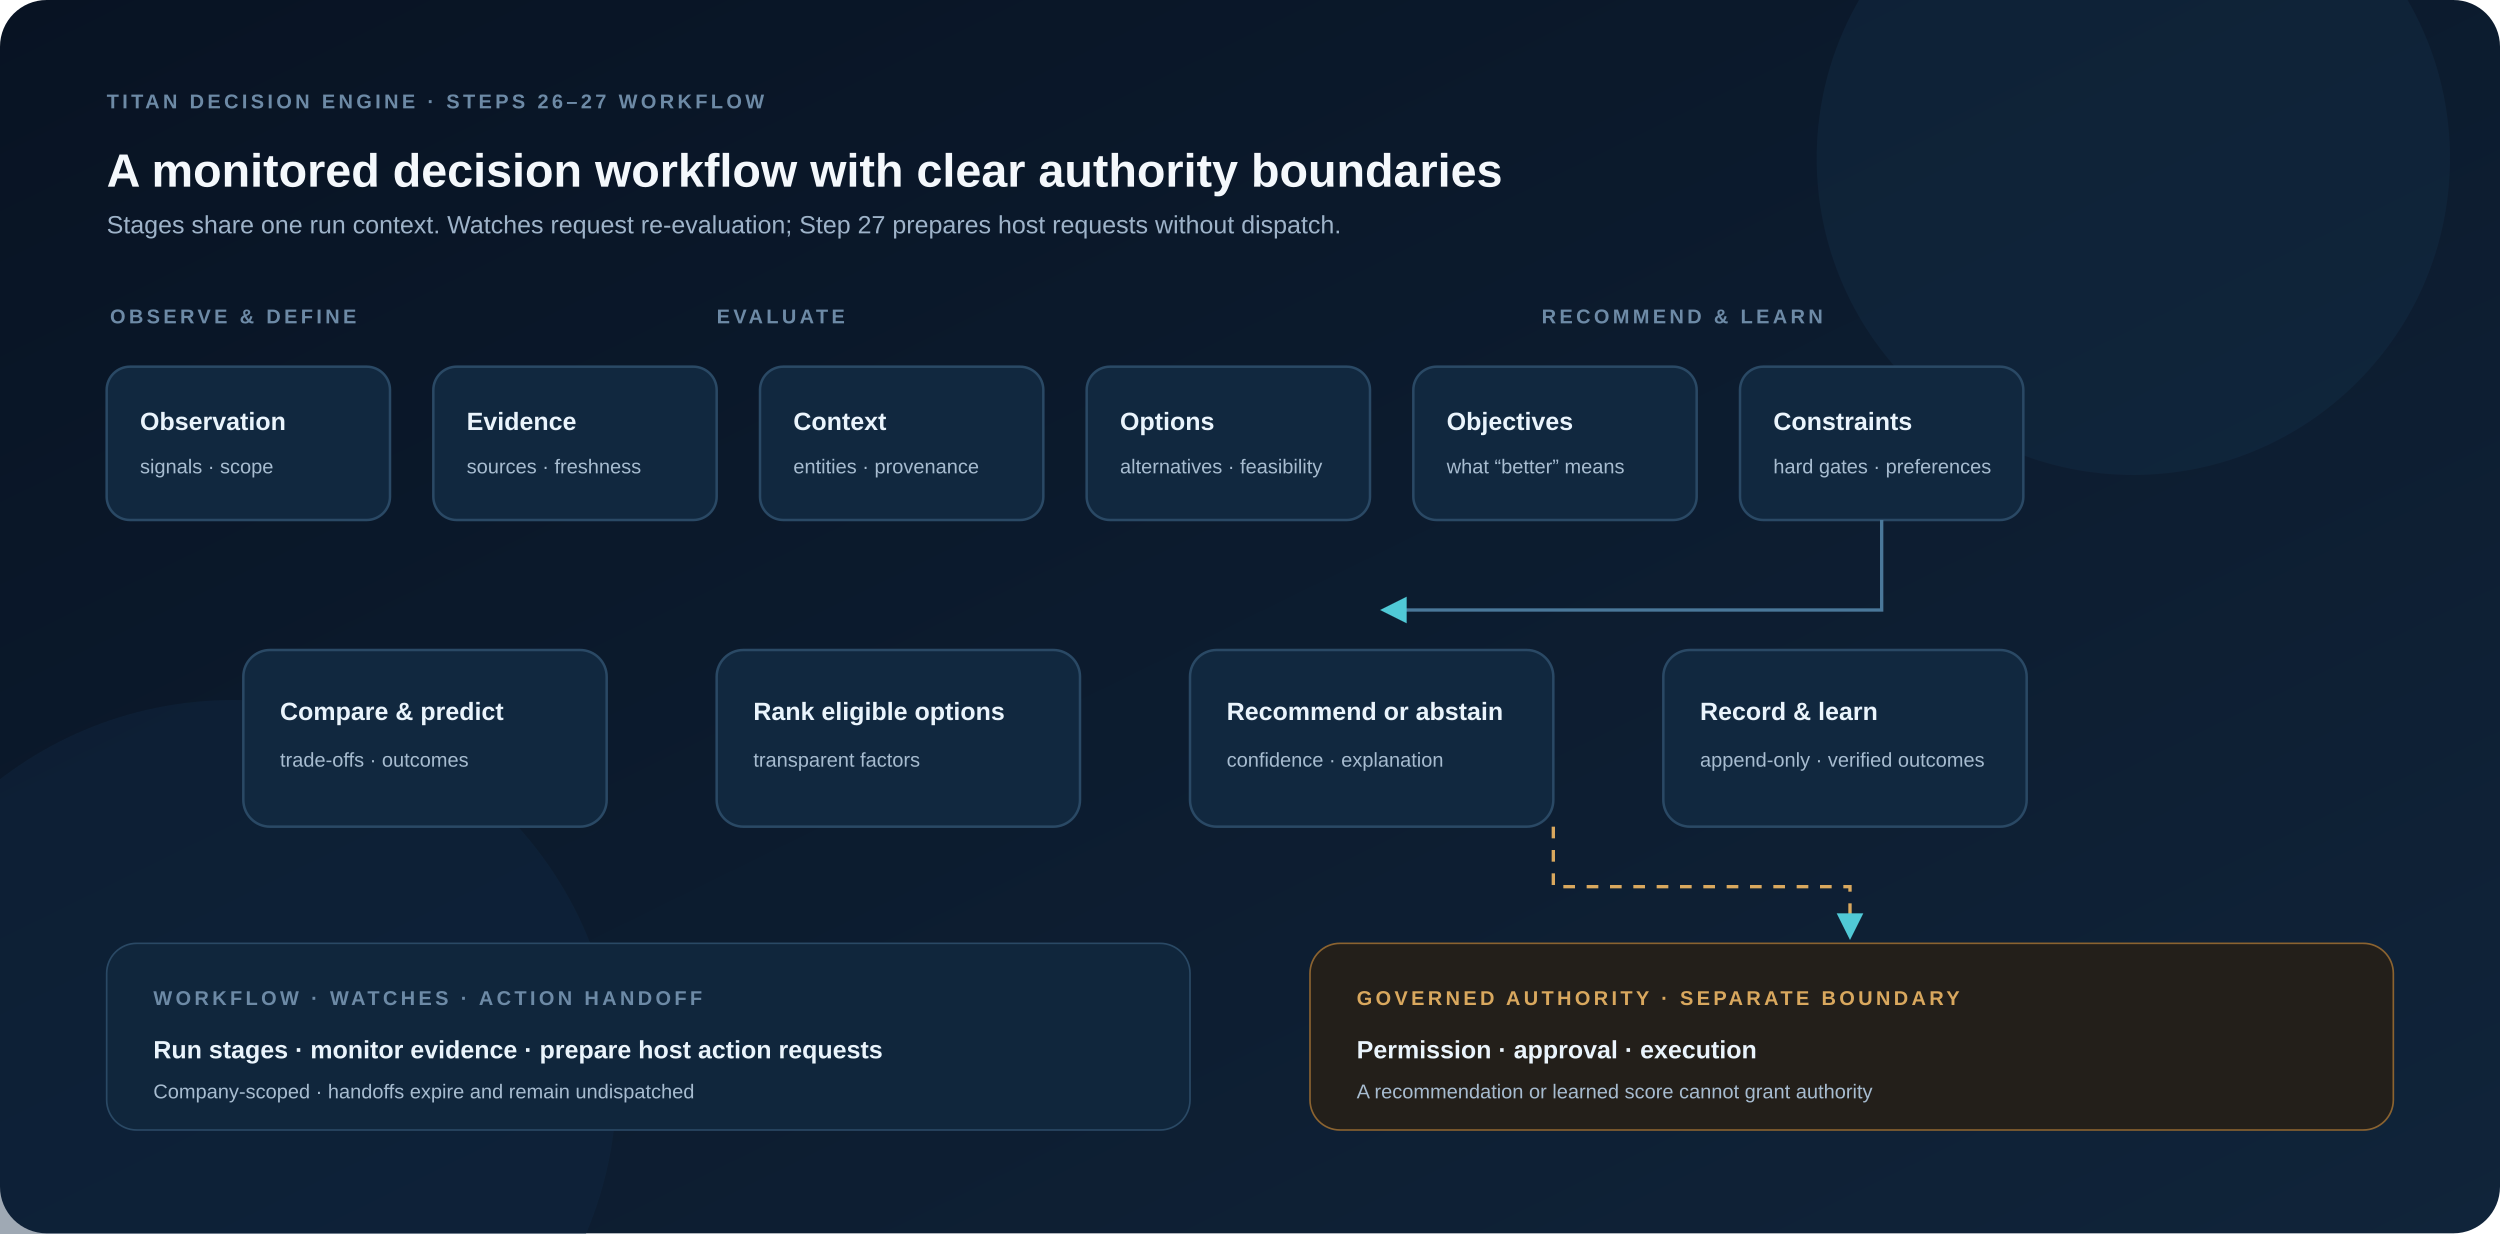
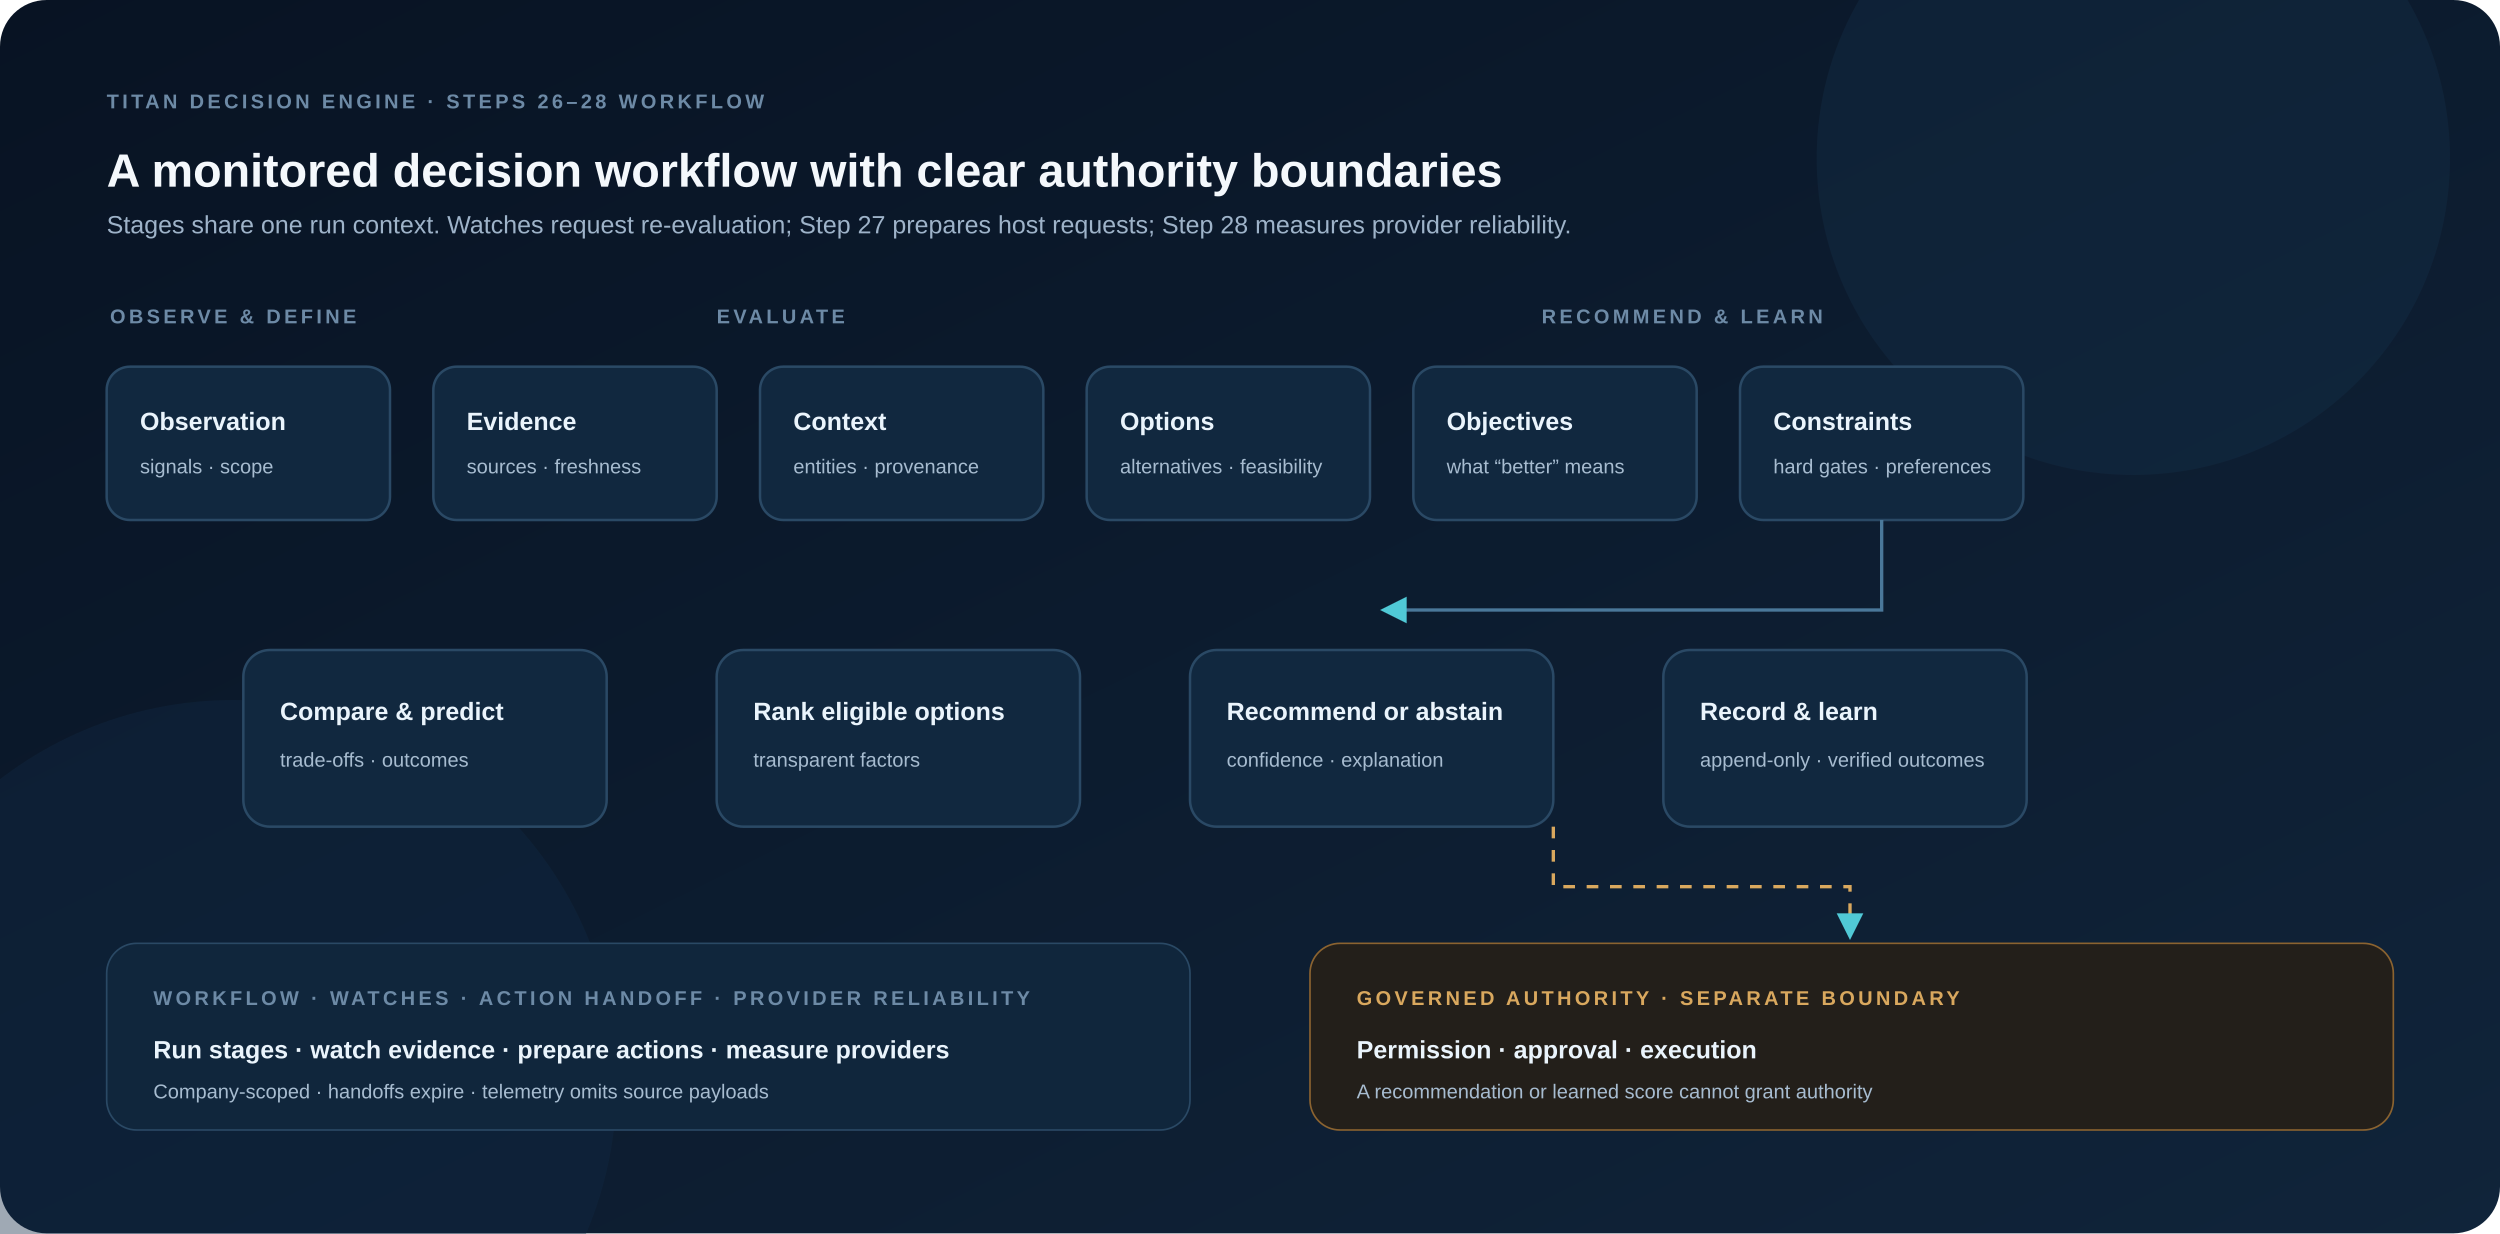
<svg xmlns="http://www.w3.org/2000/svg" width="1500" height="740" viewBox="0 0 1500 740" role="img" aria-labelledby="title desc">
  <defs>
    <linearGradient id="bg" x1="0" y1="0" x2="1" y2="1">
      <stop stop-color="#081323" />
      <stop offset="1" stop-color="#10243A" />
    </linearGradient>
    <linearGradient id="cyan" x1="0" y1="0" x2="1" y2="1">
      <stop stop-color="#43E0D2" />
      <stop offset="1" stop-color="#4BA8FF" />
    </linearGradient>
    <filter id="glow">
      <feGaussianBlur stdDeviation="7" result="b" />
      <feMerge>
        <feMergeNode in="b" />
        <feMergeNode in="SourceGraphic" />
      </feMerge>
    </filter>
    <style>
      .title{font:700 28px Arial,sans-serif;fill:#F4F8FC}.sub{font:400 15px Arial,sans-serif;fill:#9EB3C9}
      .group{font:700 12px Arial,sans-serif;letter-spacing:2px;fill:#6D8AA6}
      .node{fill:#11283F;stroke:#2A4965;stroke-width:1.5}.ntext{font:600 15px Arial,sans-serif;fill:#EAF4FC}.small{font:400 12px Arial,sans-serif;fill:#A7BCD0}
      .line{stroke:#4A789A;stroke-width:2;fill:none}.accent{stroke:url(#cyan);stroke-width:3;fill:none;filter:url(#glow)}
    </style>
    <marker id="arrow" markerWidth="8" markerHeight="8" refX="6" refY="4" orient="auto">
      <path d="M0 0L8 4L0 8" fill="#50C9D6" />
    </marker>
  </defs>
  <rect width="1500" height="740" rx="28" fill="url(#bg)" />
  <circle cx="1280" cy="95" r="190" fill="#15304A" opacity=".35" />
  <circle cx="140" cy="650" r="230" fill="#102943" opacity=".4" />
-   <text x="64" y="65" class="group">TITAN DECISION ENGINE · STEPS 26–27 WORKFLOW</text>
+   <text x="64" y="65" class="group">TITAN DECISION ENGINE · STEPS 26–28 WORKFLOW</text>
  <text x="64" y="112" class="title">A monitored decision workflow with clear authority boundaries</text>
-   <text x="64" y="140" class="sub">Stages share one run context. Watches request re-evaluation; Step 27 prepares host requests without dispatch.</text>
+   <text x="64" y="140" class="sub">Stages share one run context. Watches request re-evaluation; Step 27 prepares host requests; Step 28 measures provider reliability.</text>
  <text x="66" y="194" class="group">OBSERVE &amp; DEFINE</text>
  <text x="430" y="194" class="group">EVALUATE</text>
  <text x="925" y="194" class="group">RECOMMEND &amp; LEARN</text>
  <g>
    <rect x="64" y="220" width="170" height="92" rx="14" class="node" />
    <text x="84" y="258" class="ntext">Observation</text>
    <text x="84" y="284" class="small">signals · scope</text>
    <rect x="260" y="220" width="170" height="92" rx="14" class="node" />
    <text x="280" y="258" class="ntext">Evidence</text>
    <text x="280" y="284" class="small">sources · freshness</text>
    <rect x="456" y="220" width="170" height="92" rx="14" class="node" />
    <text x="476" y="258" class="ntext">Context</text>
    <text x="476" y="284" class="small">entities · provenance</text>
    <rect x="652" y="220" width="170" height="92" rx="14" class="node" />
    <text x="672" y="258" class="ntext">Options</text>
    <text x="672" y="284" class="small">alternatives · feasibility</text>
    <rect x="848" y="220" width="170" height="92" rx="14" class="node" />
    <text x="868" y="258" class="ntext">Objectives</text>
    <text x="868" y="284" class="small">what “better” means</text>
    <rect x="1044" y="220" width="170" height="92" rx="14" class="node" />
    <text x="1064" y="258" class="ntext">Constraints</text>
    <text x="1064" y="284" class="small">hard gates · preferences</text>
  </g>
  <path d="M234 266H254M430 266H450M626 266H646M822 266H842M1018 266H1038" class="accent" marker-end="url(#arrow)" />
  <path d="M1129 312V366H832" class="line" marker-end="url(#arrow)" />
  <rect x="146" y="390" width="218" height="106" rx="16" class="node" />
  <text x="168" y="432" class="ntext">Compare &amp; predict</text>
  <text x="168" y="460" class="small">trade-offs · outcomes</text>
  <rect x="430" y="390" width="218" height="106" rx="16" class="node" />
  <text x="452" y="432" class="ntext">Rank eligible options</text>
  <text x="452" y="460" class="small">transparent factors</text>
  <rect x="714" y="390" width="218" height="106" rx="16" class="node" />
  <text x="736" y="432" class="ntext">Recommend or abstain</text>
  <text x="736" y="460" class="small">confidence · explanation</text>
  <rect x="998" y="390" width="218" height="106" rx="16" class="node" />
  <text x="1020" y="432" class="ntext">Record &amp; learn</text>
  <text x="1020" y="460" class="small">append-only · verified outcomes</text>
  <path d="M364 443H424M648 443H708M932 443H992" class="accent" marker-end="url(#arrow)" />
  <rect x="64" y="566" width="650" height="112" rx="18" fill="#10263C" stroke="#2A4965" />
-   <text x="92" y="603" class="group">WORKFLOW · WATCHES · ACTION HANDOFF</text>
-   <text x="92" y="635" class="ntext">Run stages · monitor evidence · prepare host action requests</text>
-   <text x="92" y="659" class="small">Company-scoped · handoffs expire and remain undispatched</text>
+   <text x="92" y="603" class="group">WORKFLOW · WATCHES · ACTION HANDOFF · PROVIDER RELIABILITY</text>
+   <text x="92" y="635" class="ntext">Run stages · watch evidence · prepare actions · measure providers</text>
+   <text x="92" y="659" class="small">Company-scoped · handoffs expire · telemetry omits source payloads</text>
  <rect x="786" y="566" width="650" height="112" rx="18" fill="#231F1A" stroke="#8B6330" />
  <text x="814" y="603" class="group" style="fill:#D9A85E">GOVERNED AUTHORITY · SEPARATE BOUNDARY</text>
  <text x="814" y="635" class="ntext">Permission · approval · execution</text>
  <text x="814" y="659" class="small">A recommendation or learned score cannot grant authority</text>
  <path d="M932 496V532H1110V560" stroke="#D9A85E" stroke-width="2" stroke-dasharray="7 7" fill="none" marker-end="url(#arrow)" />
</svg>
